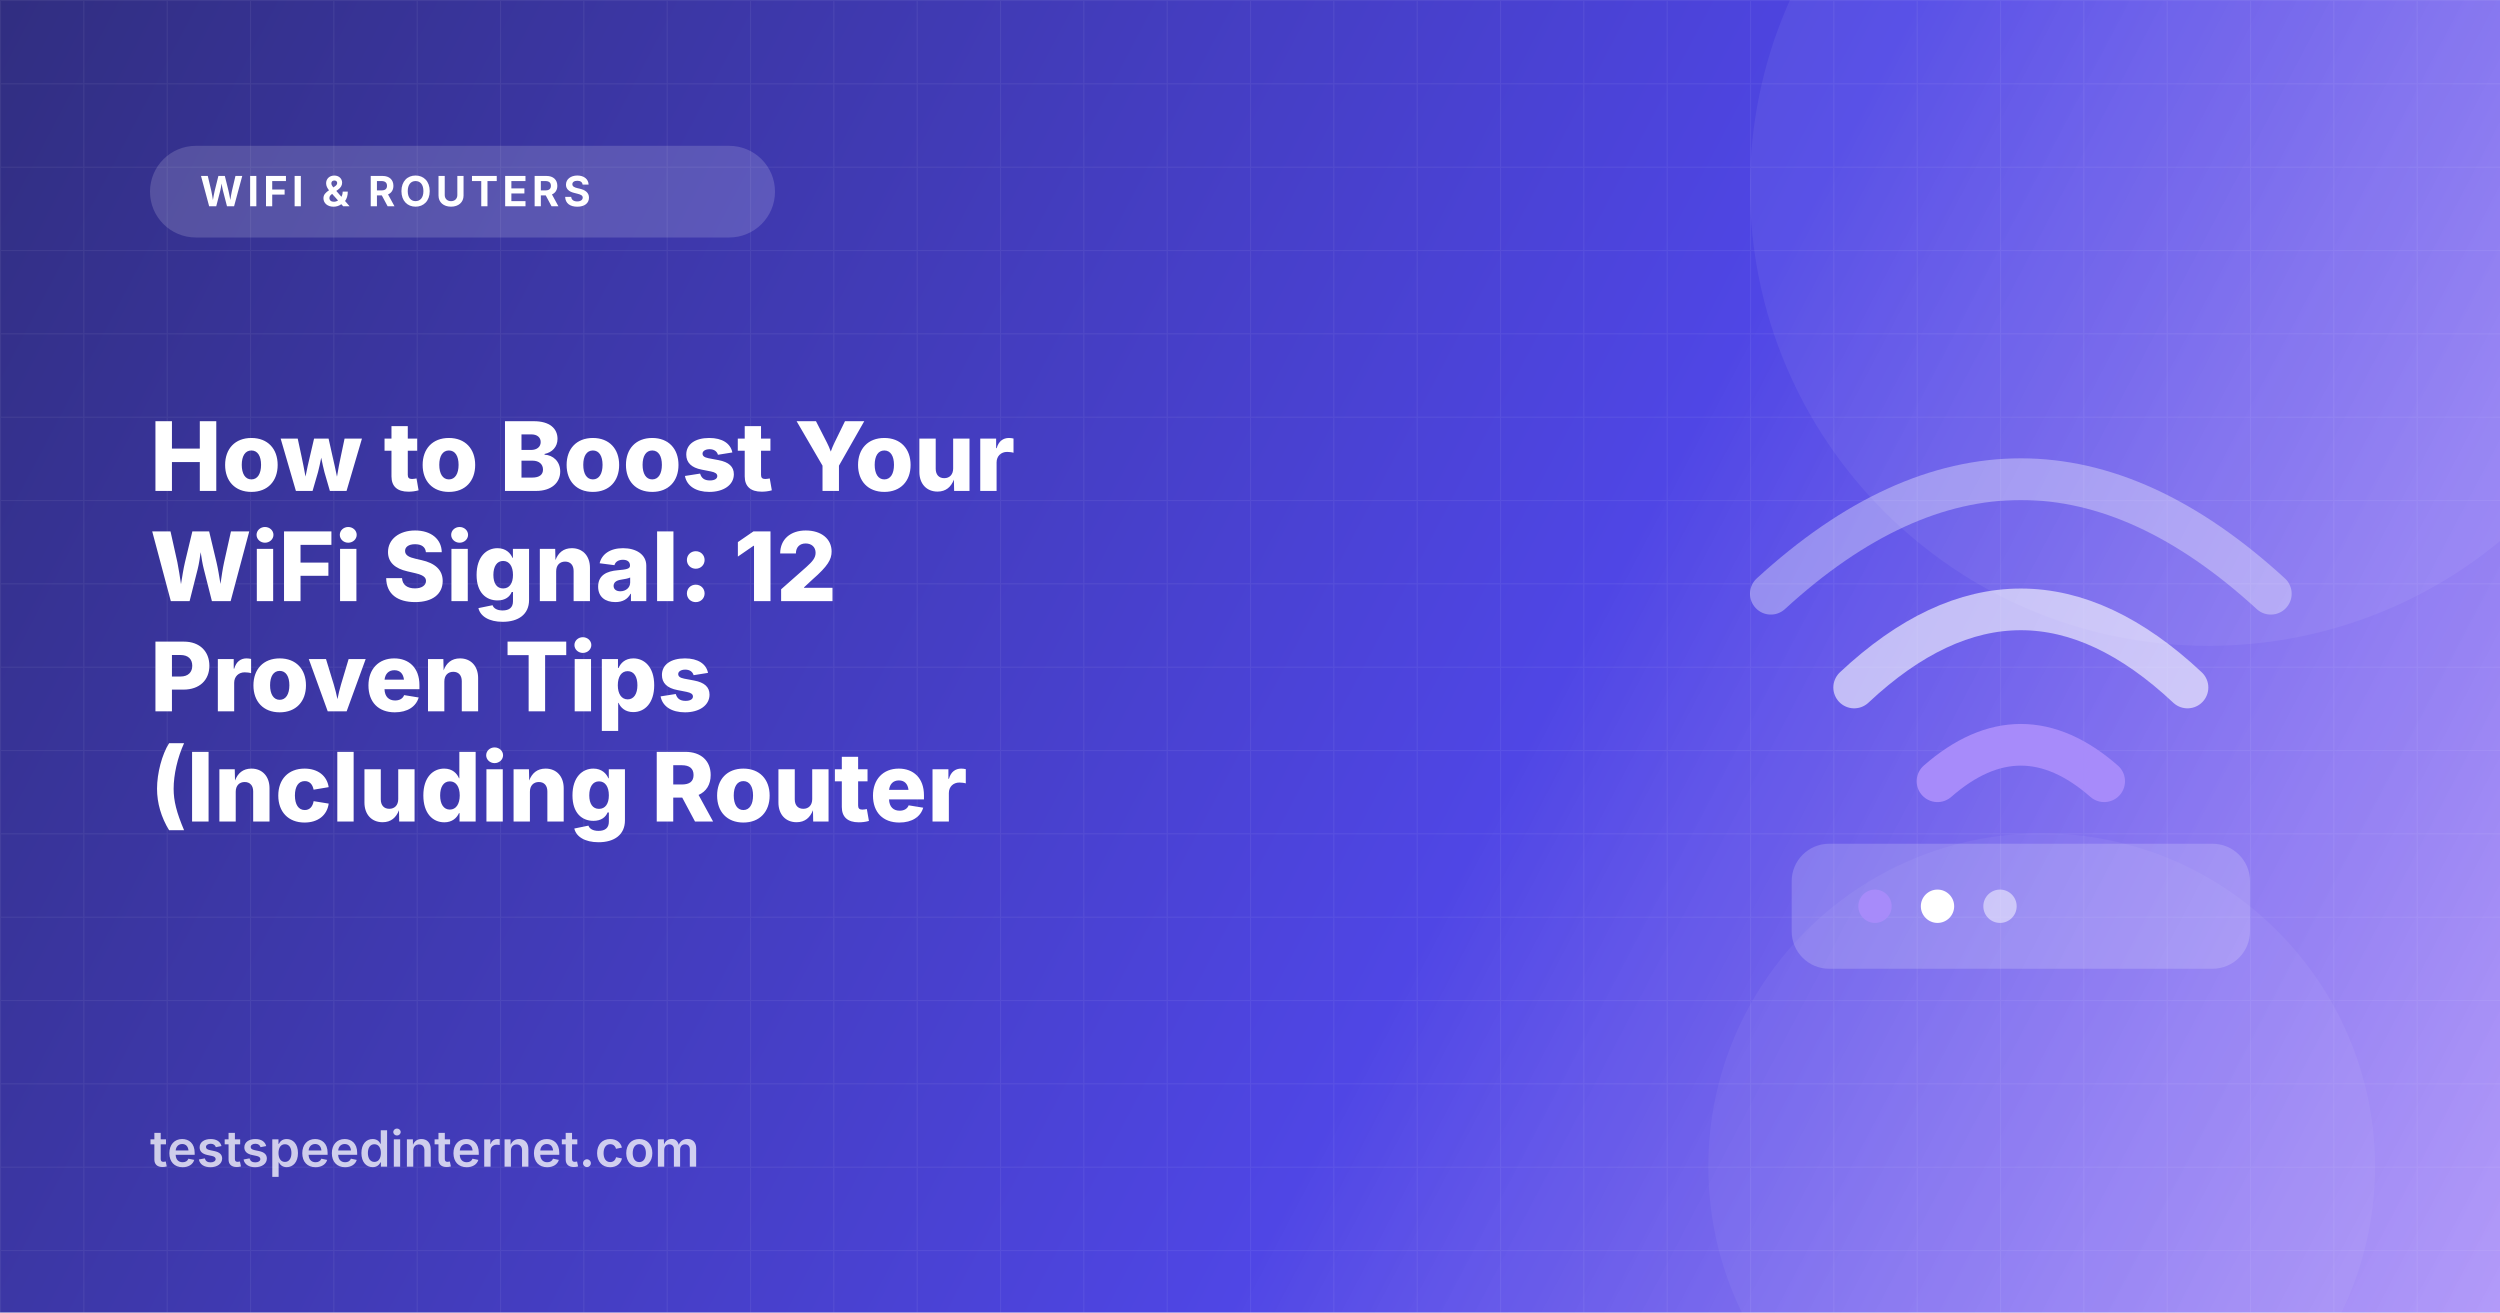
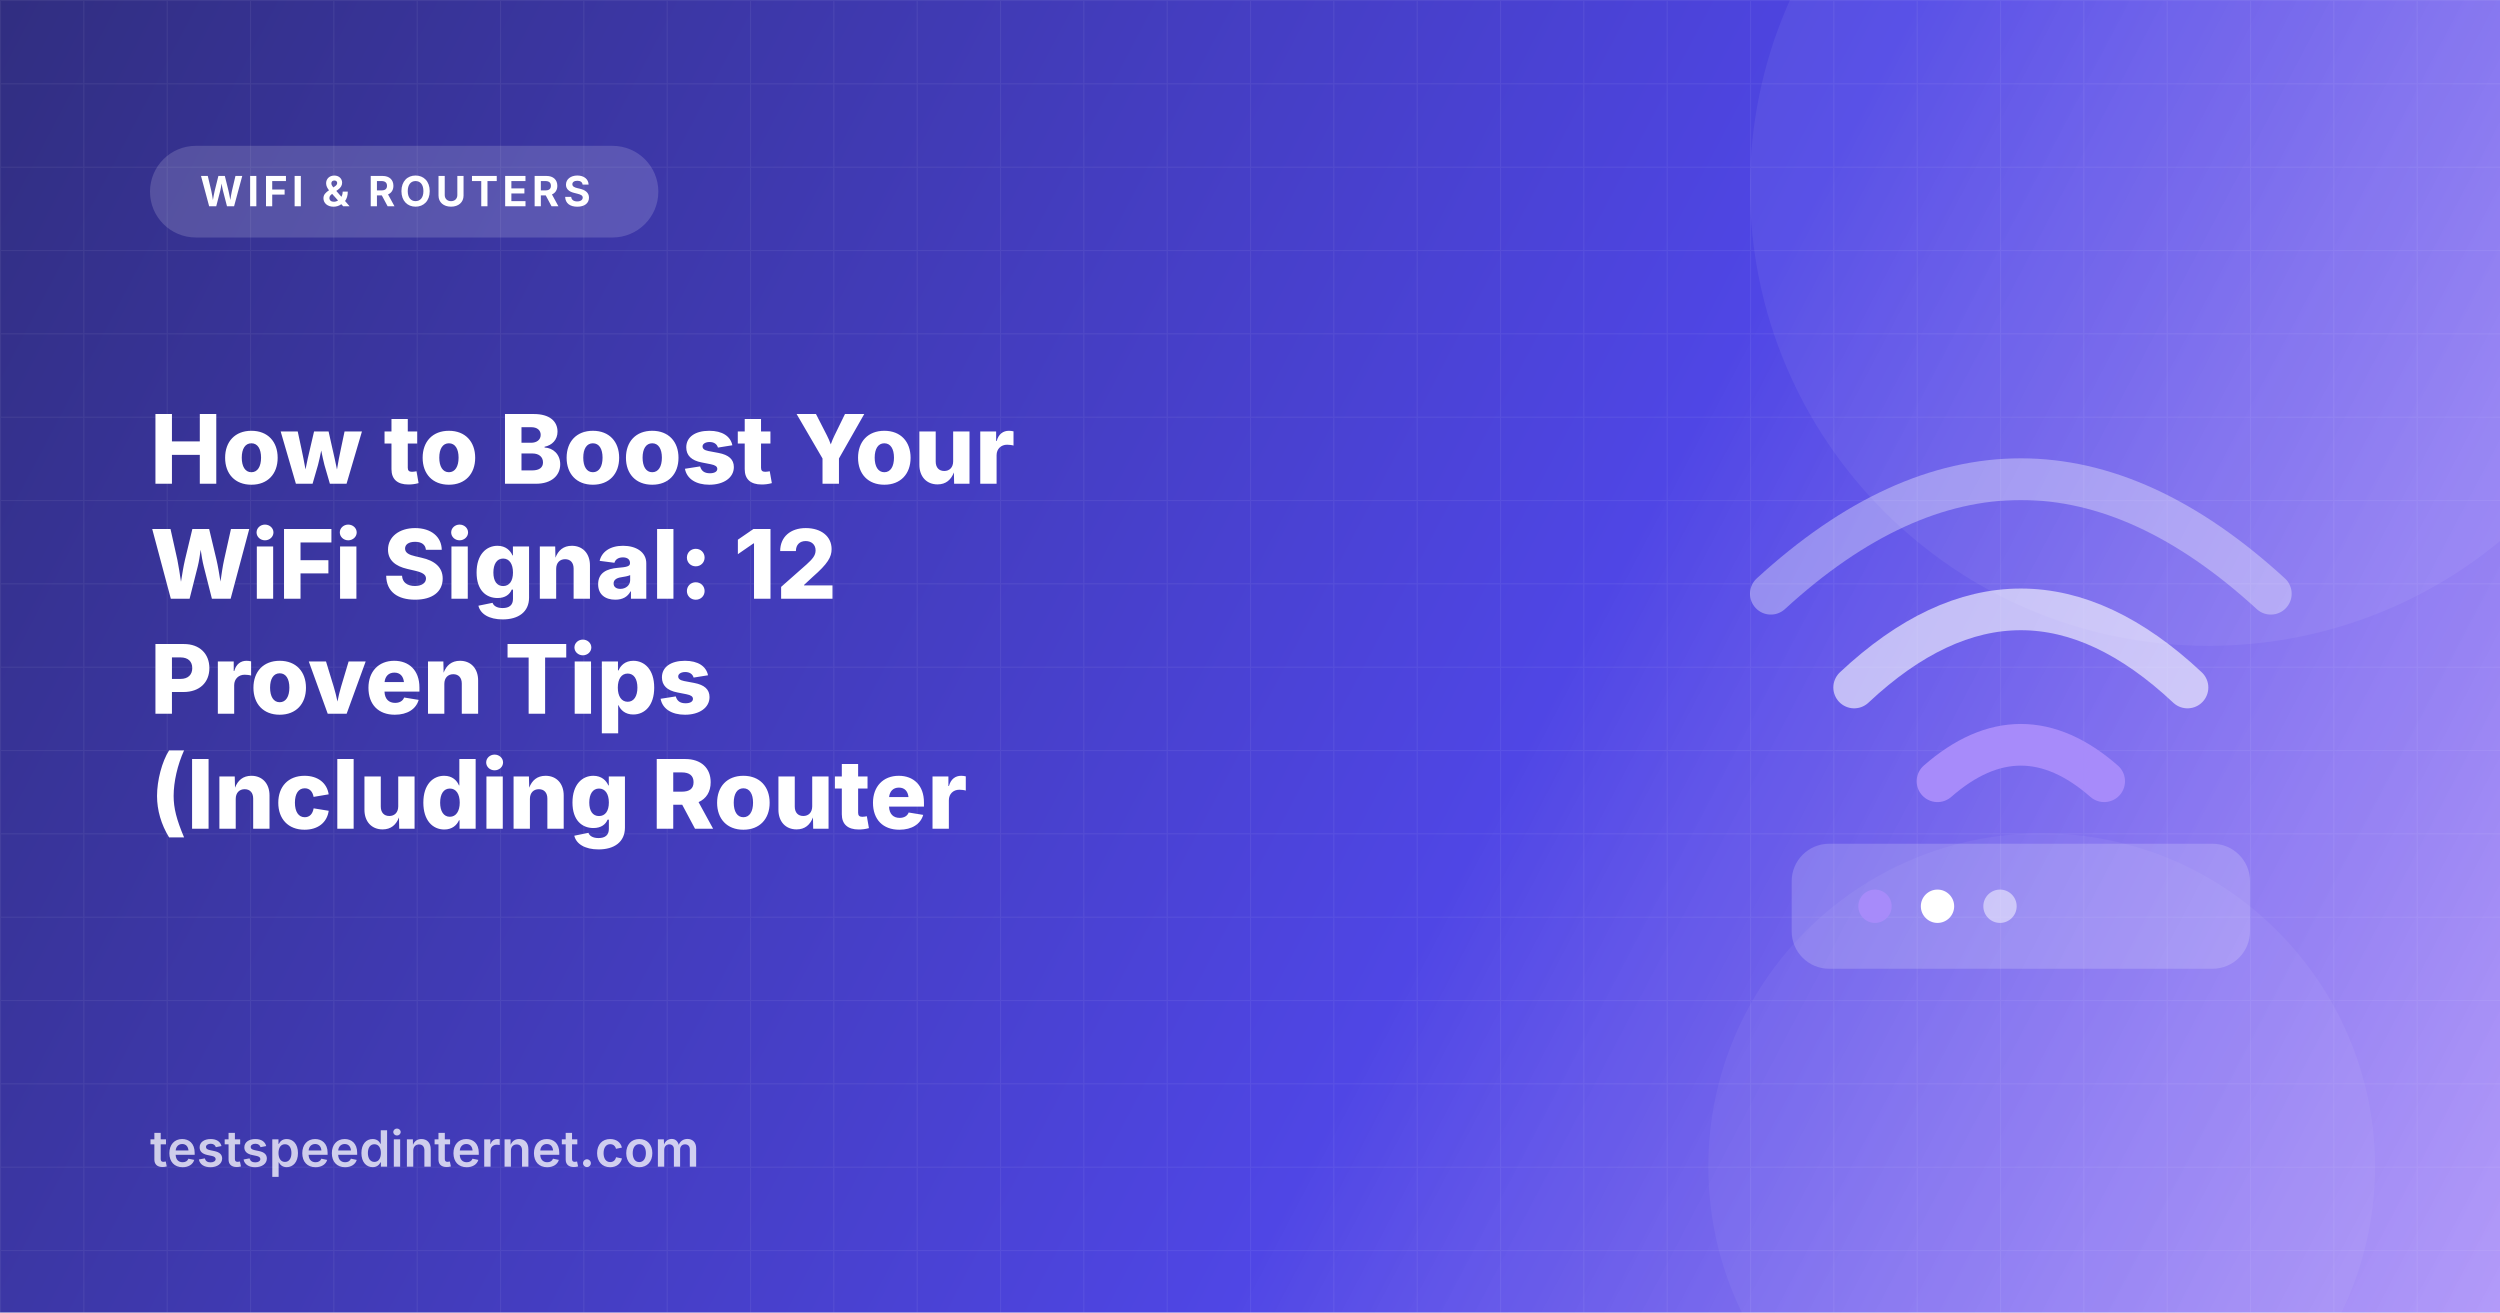
<svg xmlns="http://www.w3.org/2000/svg" width="1200" height="630" viewBox="0 0 1200 630" font-family="Inter, 'Segoe UI', Helvetica, Arial, sans-serif">
  <defs>
    <linearGradient id="bg" x1="0" y1="0" x2="1200" y2="630" gradientUnits="userSpaceOnUse">
      <stop stop-color="#312e81" />
      <stop offset=".6" stop-color="#4f46e5" />
      <stop offset="1" stop-color="#a78bfa" stop-opacity=".85" />
    </linearGradient>
    <pattern id="grid" width="40" height="40" patternUnits="userSpaceOnUse">
      <path d="M40 0H0V40" fill="none" stroke="#fff" stroke-opacity=".06" />
    </pattern>
  </defs>
  <rect width="1200" height="630" fill="url(#bg)" />
  <rect width="1200" height="630" fill="url(#grid)" />
  <circle cx="1060" cy="90" r="220" fill="#fff" fill-opacity=".06" />
  <circle cx="980" cy="560" r="160" fill="#fff" fill-opacity=".05" />
-   <rect x="72" y="70" width="300" height="44" rx="22" fill="#fff" fill-opacity=".16" />
+   <rect x="72" y="70" width="244" height="44" rx="22" fill="#fff" fill-opacity=".16" />
  <text x="96" y="99" font-size="20" font-weight="700" letter-spacing="2" fill="#fff">WIFI &amp; ROUTERS</text>
-   <text x="72" y="235.65" font-size="46" font-weight="800" fill="#fff">How to Boost Your</text>
-   <text x="72" y="288.55" font-size="46" font-weight="800" fill="#fff">WiFi Signal: 12</text>
-   <text x="72" y="341.45" font-size="46" font-weight="800" fill="#fff">Proven Tips</text>
-   <text x="72" y="394.35" font-size="46" font-weight="800" fill="#fff">(Including Router</text>
+   <text x="72" y="232.2" font-size="46" font-weight="800" fill="#fff">How to Boost Your</text>
+   <text x="72" y="287.4" font-size="46" font-weight="800" fill="#fff">WiFi Signal: 12</text>
+   <text x="72" y="342.6" font-size="46" font-weight="800" fill="#fff">Proven Tips</text>
+   <text x="72" y="397.8" font-size="46" font-weight="800" fill="#fff">(Including Router</text>
  <text x="72" y="560" font-size="24" font-weight="600" fill="#fff" fill-opacity=".75">testspeedinternet.com</text>
  <g transform="translate(790 135)">
    <path d="M60 150 Q180 40 300 150" fill="none" stroke="#fff" stroke-opacity=".35" stroke-width="20" stroke-linecap="round" />
    <path d="M100 195 Q180 120 260 195" fill="none" stroke="#fff" stroke-opacity=".6" stroke-width="20" stroke-linecap="round" />
    <path d="M140 240 Q180 205 220 240" fill="none" stroke="#a78bfa" stroke-width="20" stroke-linecap="round" />
    <rect x="70" y="270" width="220" height="60" rx="18" fill="#fff" fill-opacity=".18" />
    <circle cx="110" cy="300" r="8" fill="#a78bfa" />
    <circle cx="140" cy="300" r="8" fill="#fff" />
    <circle cx="170" cy="300" r="8" fill="#fff" fill-opacity=".5" />
  </g>
</svg>
